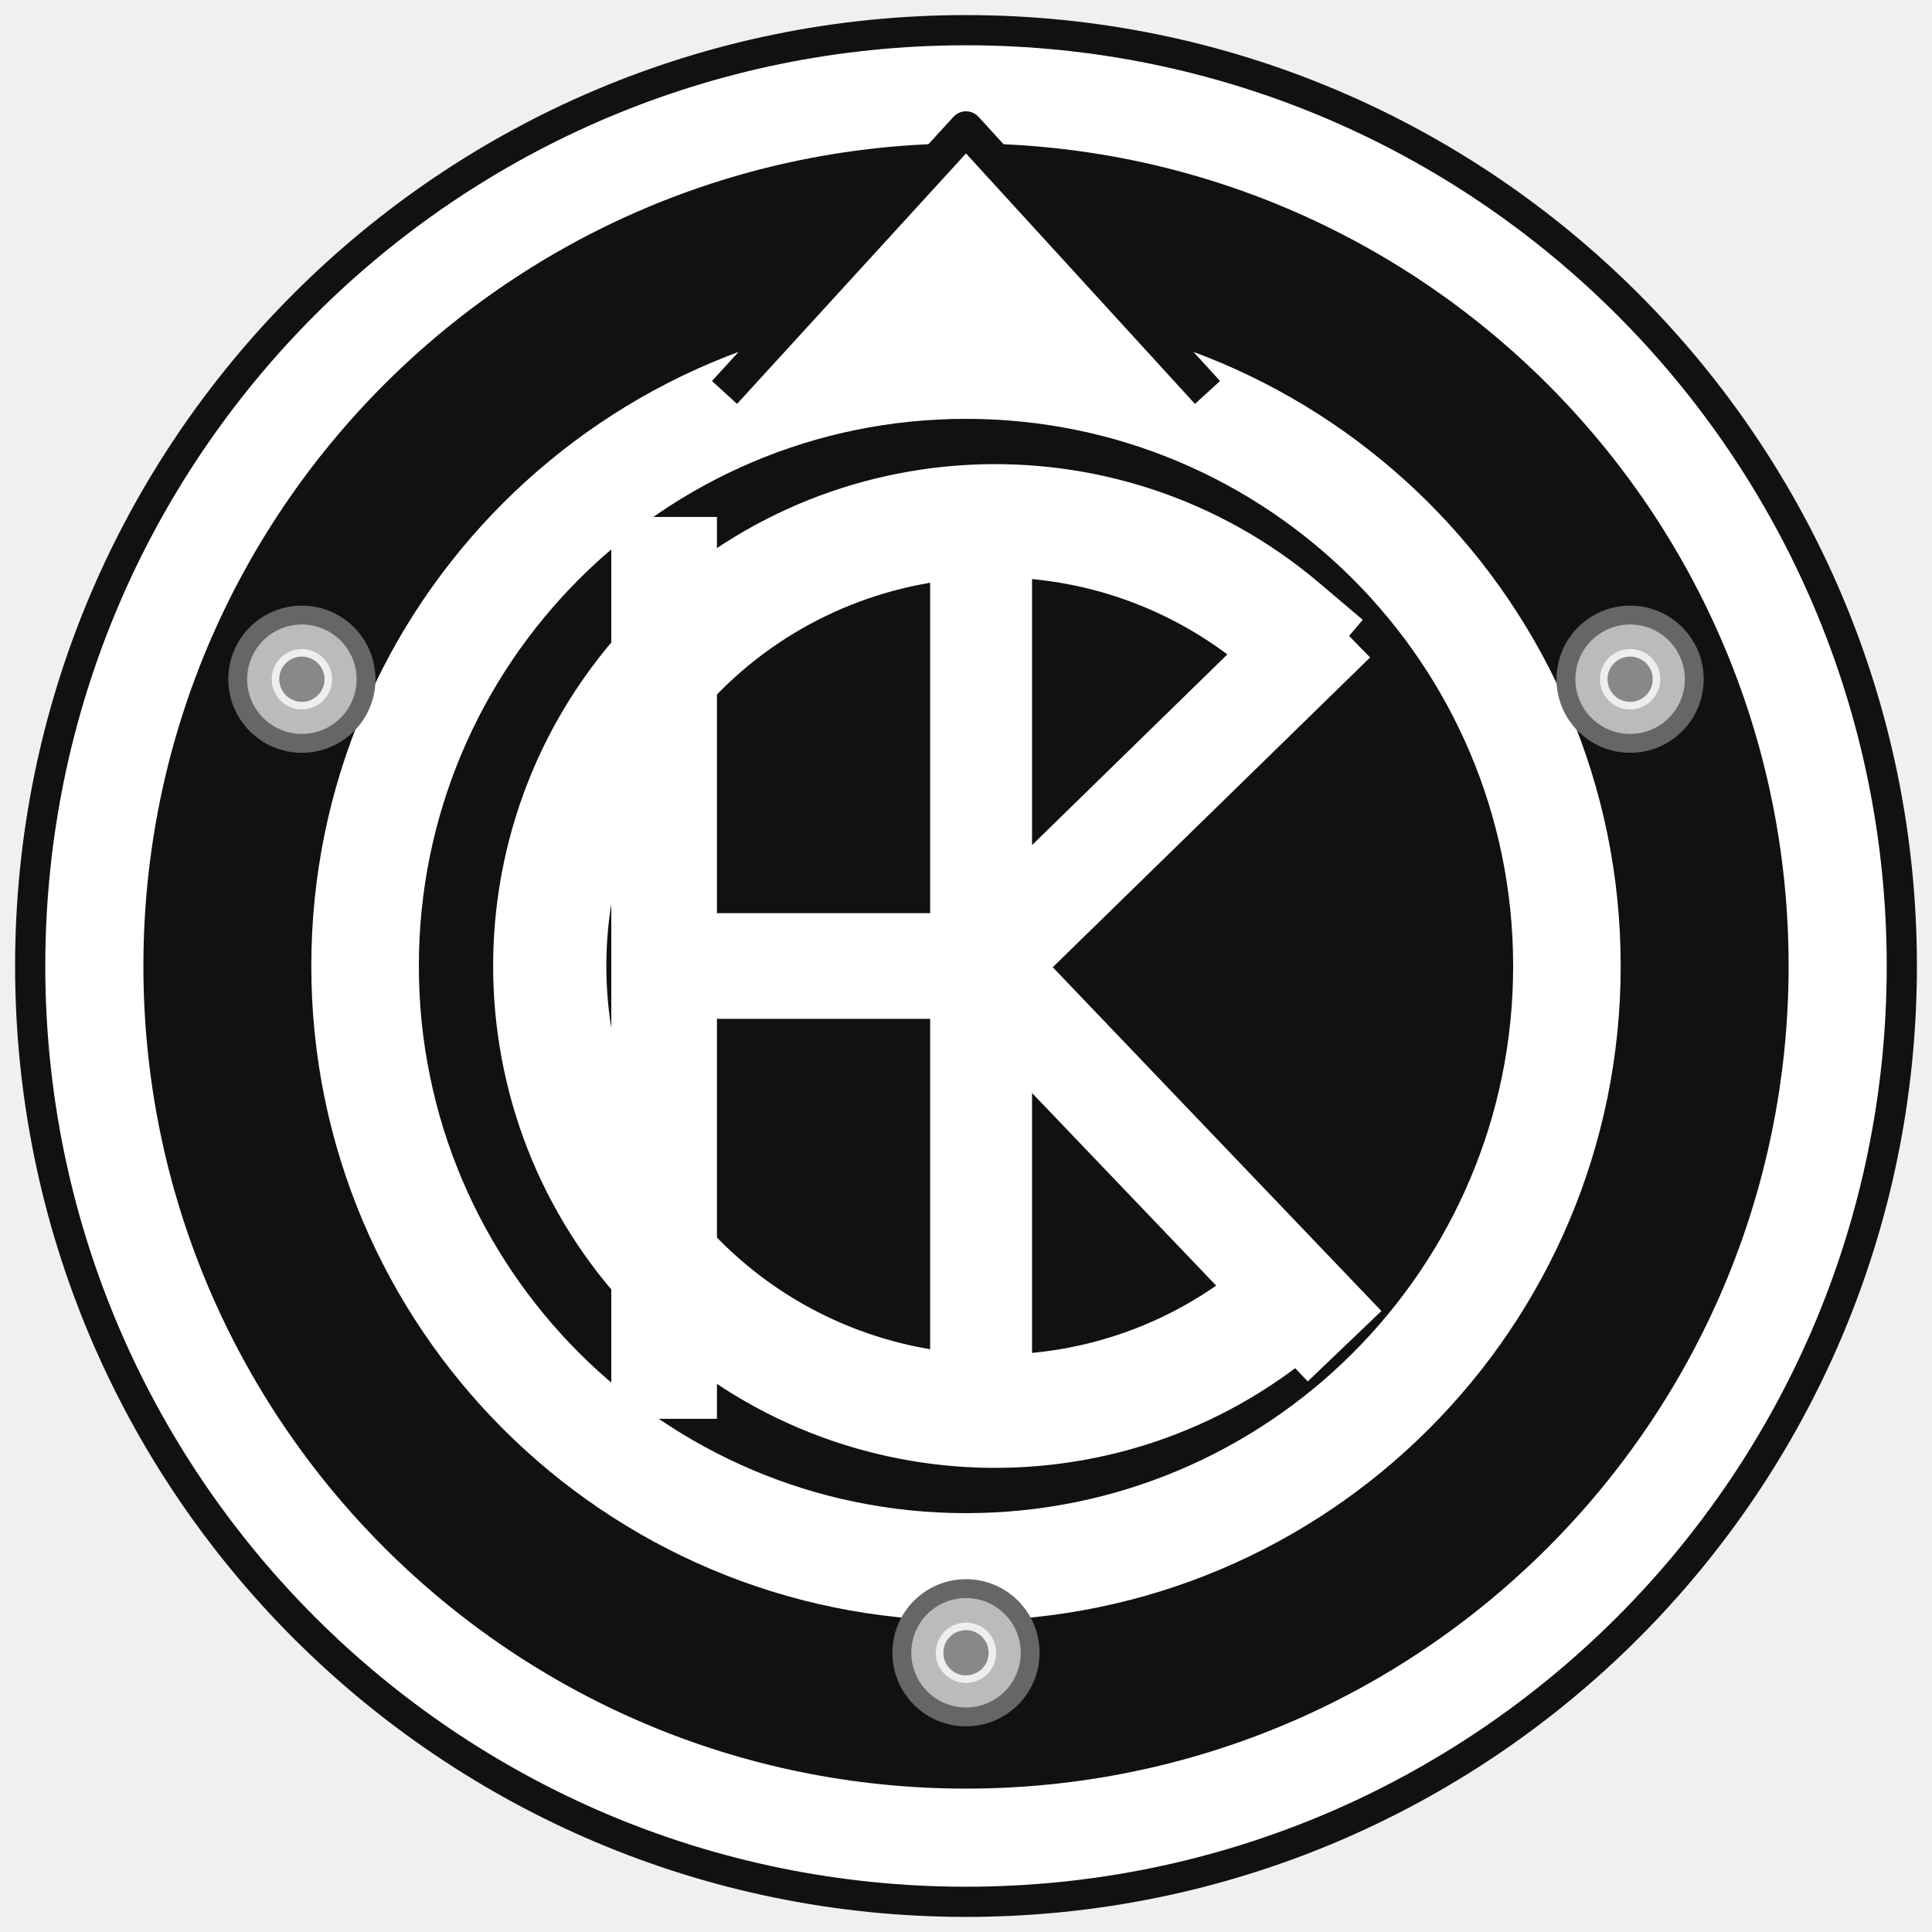
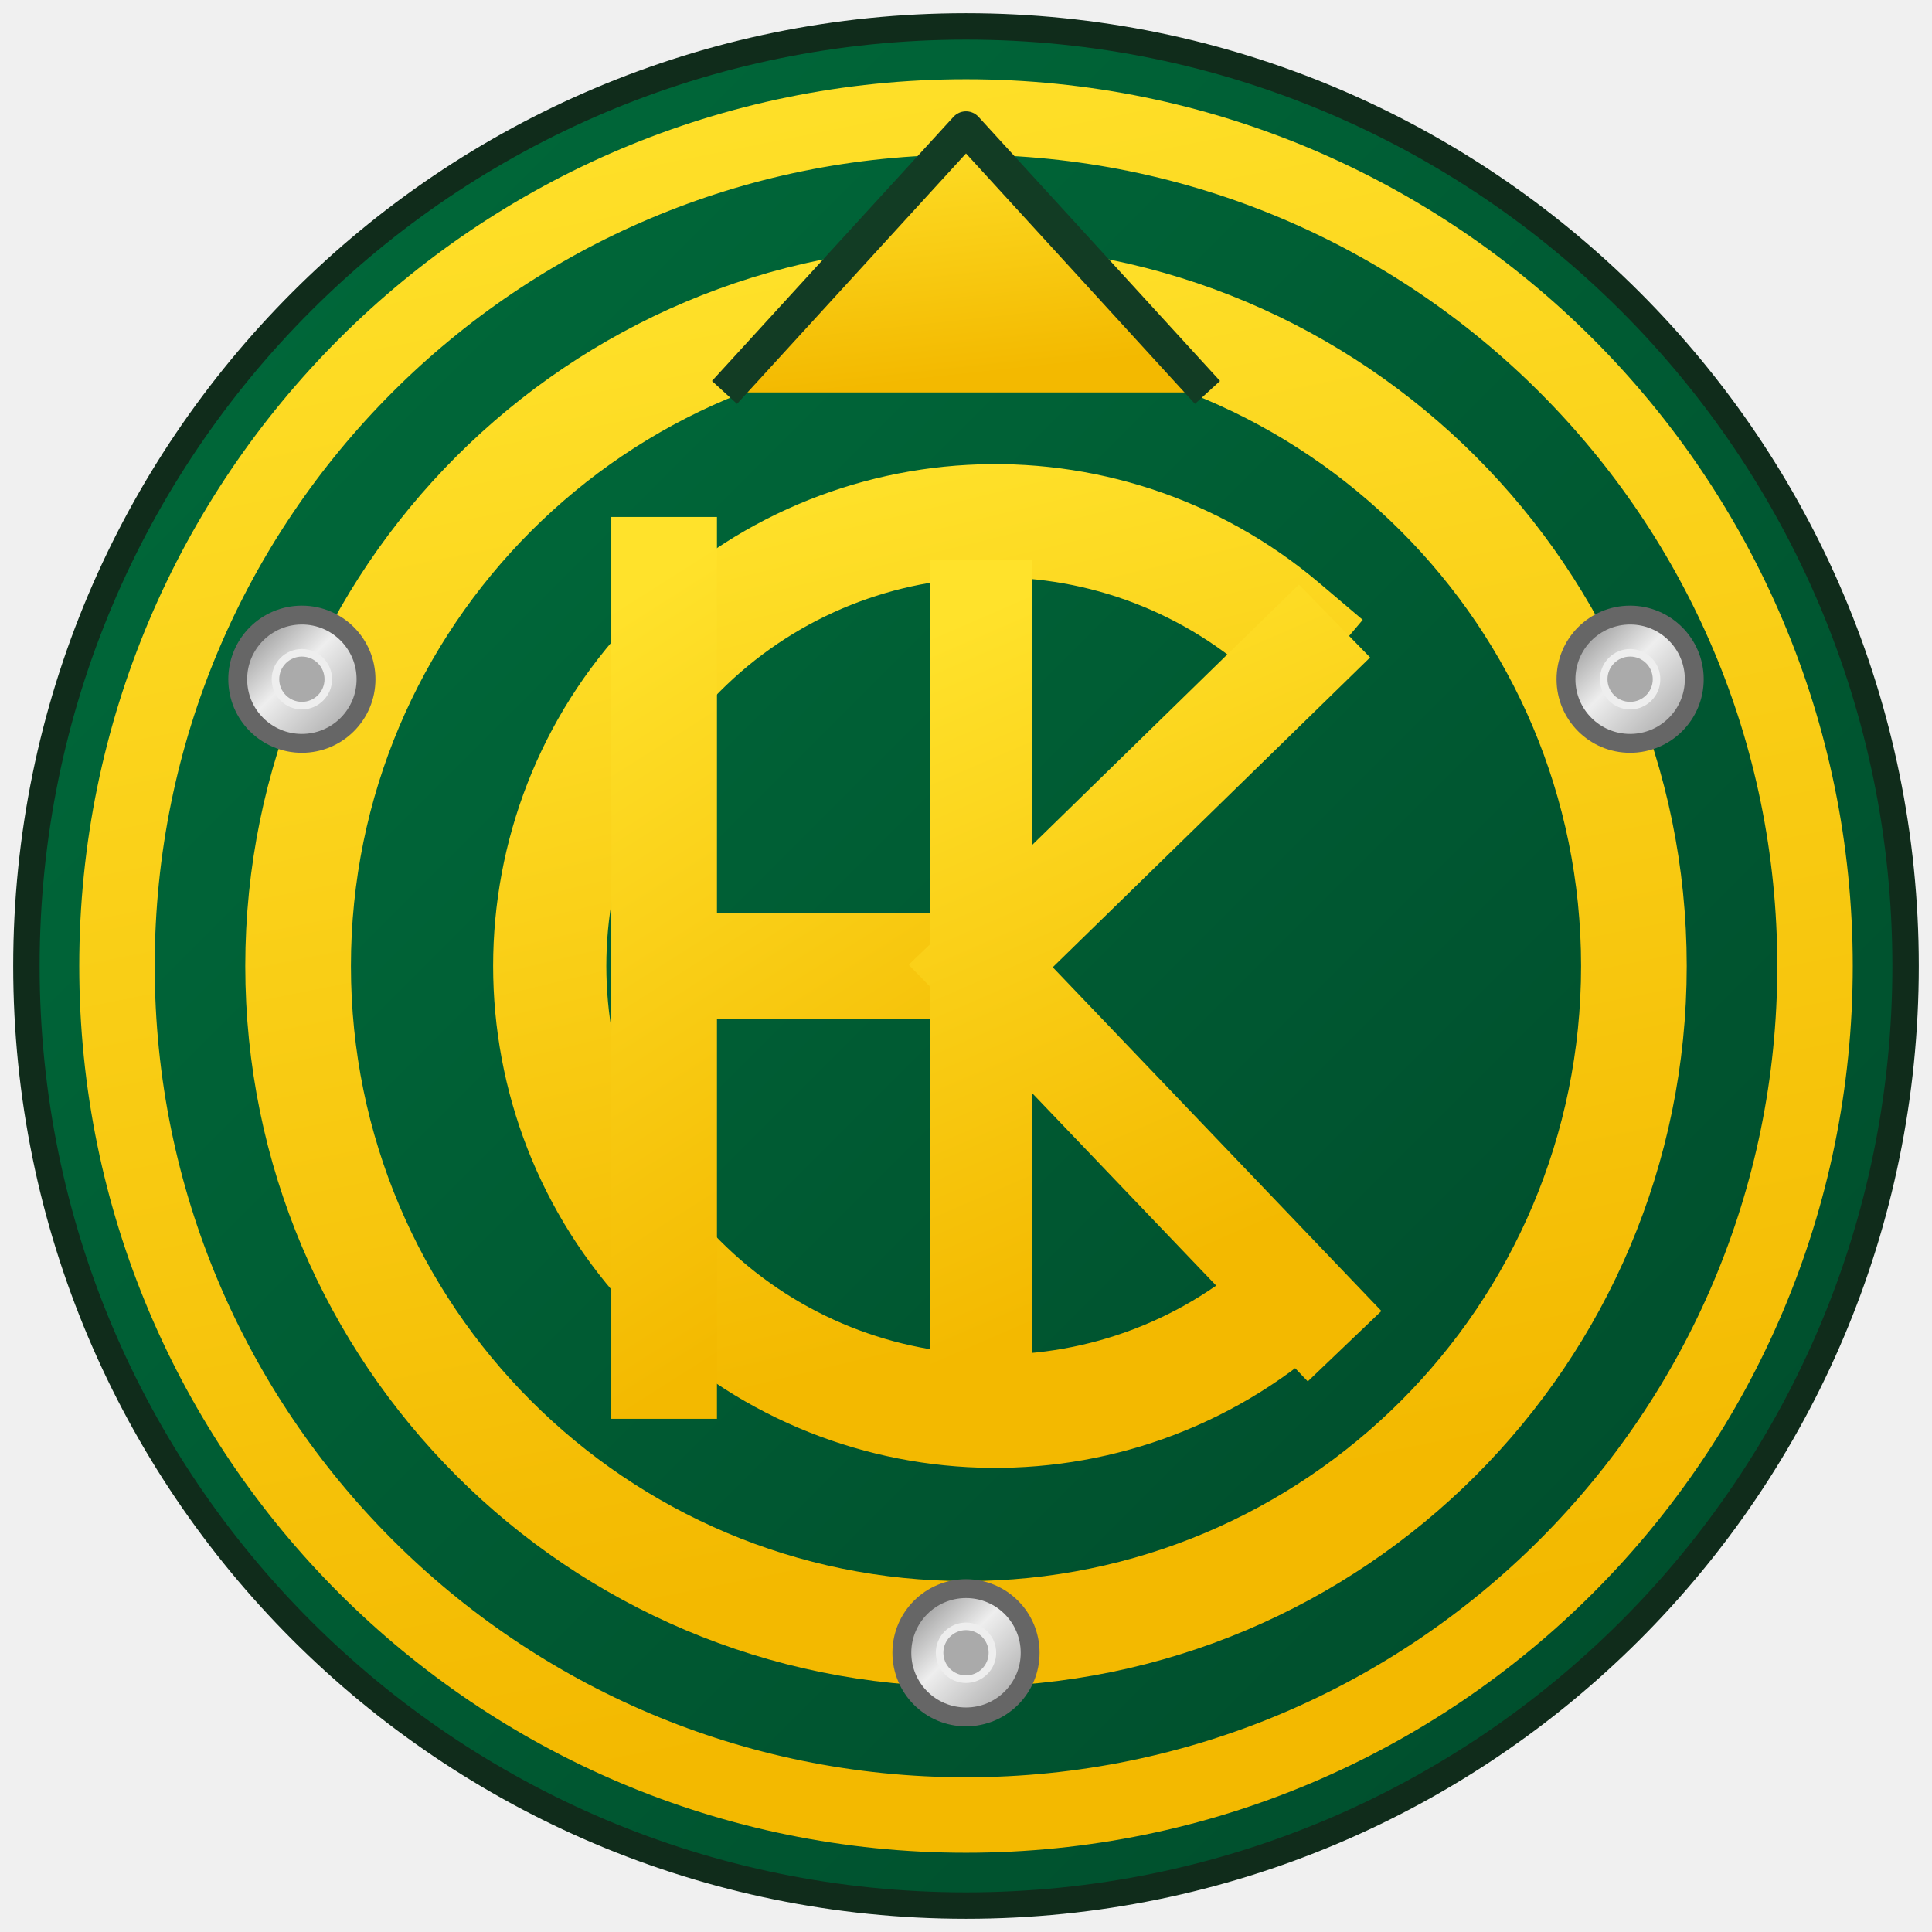
<svg xmlns="http://www.w3.org/2000/svg" viewBox="0 0 512 512">
-   <circle cx="256" cy="256" r="248" fill="#fff" stroke="#111" stroke-width="8" />
-   <circle cx="256" cy="256" r="224" fill="#111" stroke="#fff" stroke-width="12" />
-   <circle cx="256" cy="256" r="178" fill="#fff" stroke="#111" stroke-width="9" />
-   <circle cx="256" cy="256" r="145" fill="#111" />
-   <path d="M340 166 A118 118 0 1 0 340 346" fill="none" stroke="#fff" stroke-width="30" stroke-linecap="square" />
-   <path d="M176 151 V362 M176 256 H242" fill="none" stroke="#fff" stroke-width="28" stroke-linecap="square" />
-   <path d="M260 162 V350 M260 256 L344 174 M260 256 L347 347" fill="none" stroke="#fff" stroke-width="27" stroke-linecap="square" stroke-linejoin="miter" />
-   <path d="M192 104 L256 34 L320 104" fill="#fff" stroke="#111" stroke-width="9" stroke-linejoin="round" />
-   <g fill="#bbb" stroke="#666" stroke-width="5">
+   <defs>
+     <linearGradient id="green" x1="0" y1="0" x2="1" y2="1">
+       <stop stop-color="#006b3b" />
+       <stop offset="1" stop-color="#004b2b" />
+     </linearGradient>
+     <linearGradient id="gold" x1="0" y1="0" x2=".2" y2="1">
+       <stop stop-color="#ffe22b" />
+       <stop offset="1" stop-color="#f3b900" />
+     </linearGradient>
+     <linearGradient id="metal" x1="0" y1="0" x2="1" y2="1">
+       <stop stop-color="#777" />
+       <stop offset=".45" stop-color="#eee" />
+       <stop offset="1" stop-color="#999" />
+     </linearGradient>
+   </defs>
+   <circle cx="256" cy="256" r="249" fill="url(#green)" stroke="#102c1b" stroke-width="7" />
+   <circle cx="256" cy="256" r="225" fill="url(#green)" stroke="url(#gold)" stroke-width="20" />
+   <circle cx="256" cy="256" r="177" fill="url(#green)" stroke="url(#gold)" stroke-width="28" />
+   <path d="M340 166 A118 118 0 1 0 340 346" fill="none" stroke="url(#gold)" stroke-width="30" stroke-linecap="square" />
+   <path d="M176 151 V362 M176 256 H242" fill="none" stroke="url(#gold)" stroke-width="28" stroke-linecap="square" />
+   <path d="M260 162 V350 M260 256 L344 174 M260 256 L347 347" fill="none" stroke="url(#gold)" stroke-width="27" stroke-linecap="square" stroke-linejoin="miter" />
+   <path d="M192 104 L256 34 L320 104" fill="url(#gold)" stroke="#123c24" stroke-width="9" stroke-linejoin="round" />
+   <g fill="url(#metal)" stroke="#666" stroke-width="5">
    <circle cx="80" cy="180" r="17" />
    <circle cx="432" cy="180" r="17" />
    <circle cx="256" cy="438" r="17" />
  </g>
-   <g fill="#888" stroke="#eee" stroke-width="2">
+   <g fill="#aaa" stroke="#eee" stroke-width="2">
    <circle cx="80" cy="180" r="7" />
    <circle cx="432" cy="180" r="7" />
    <circle cx="256" cy="438" r="7" />
  </g>
</svg>
